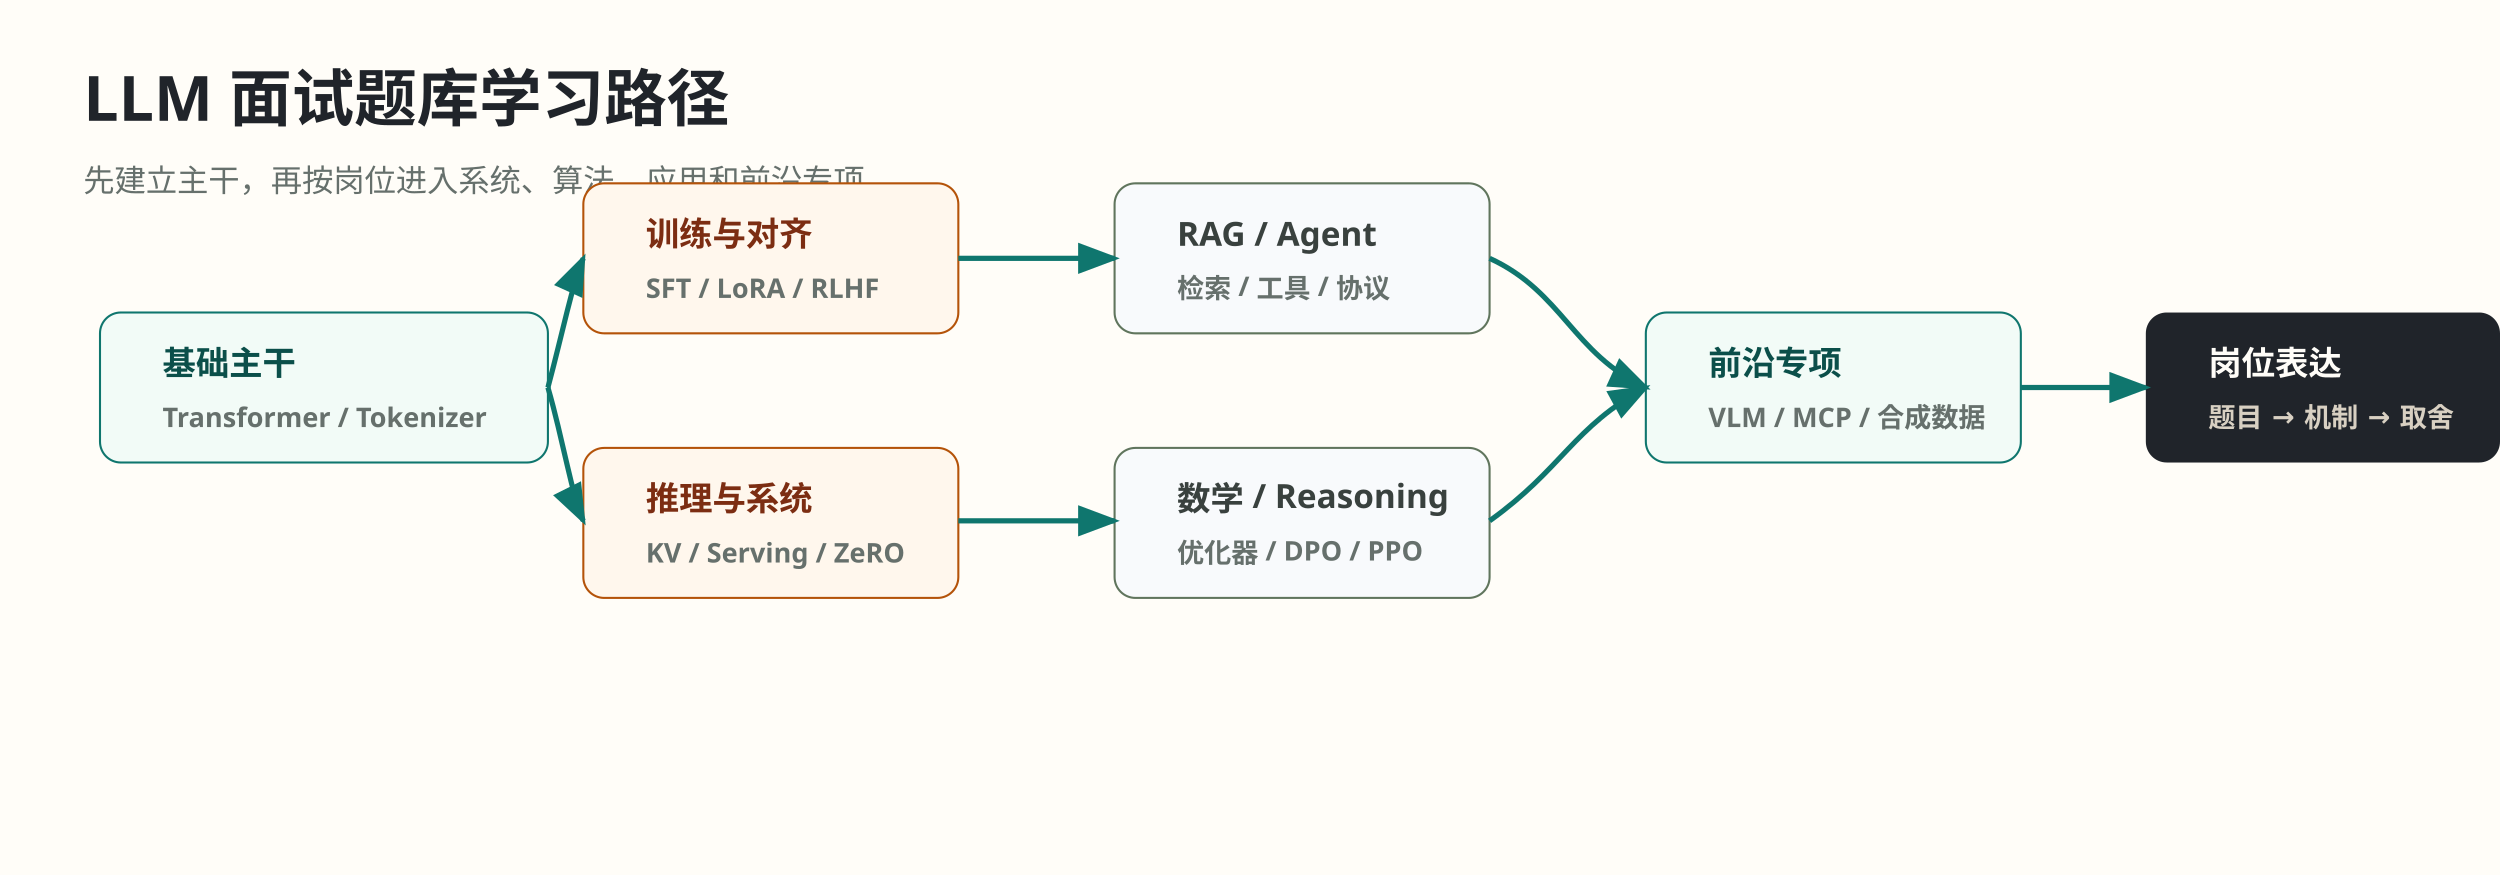
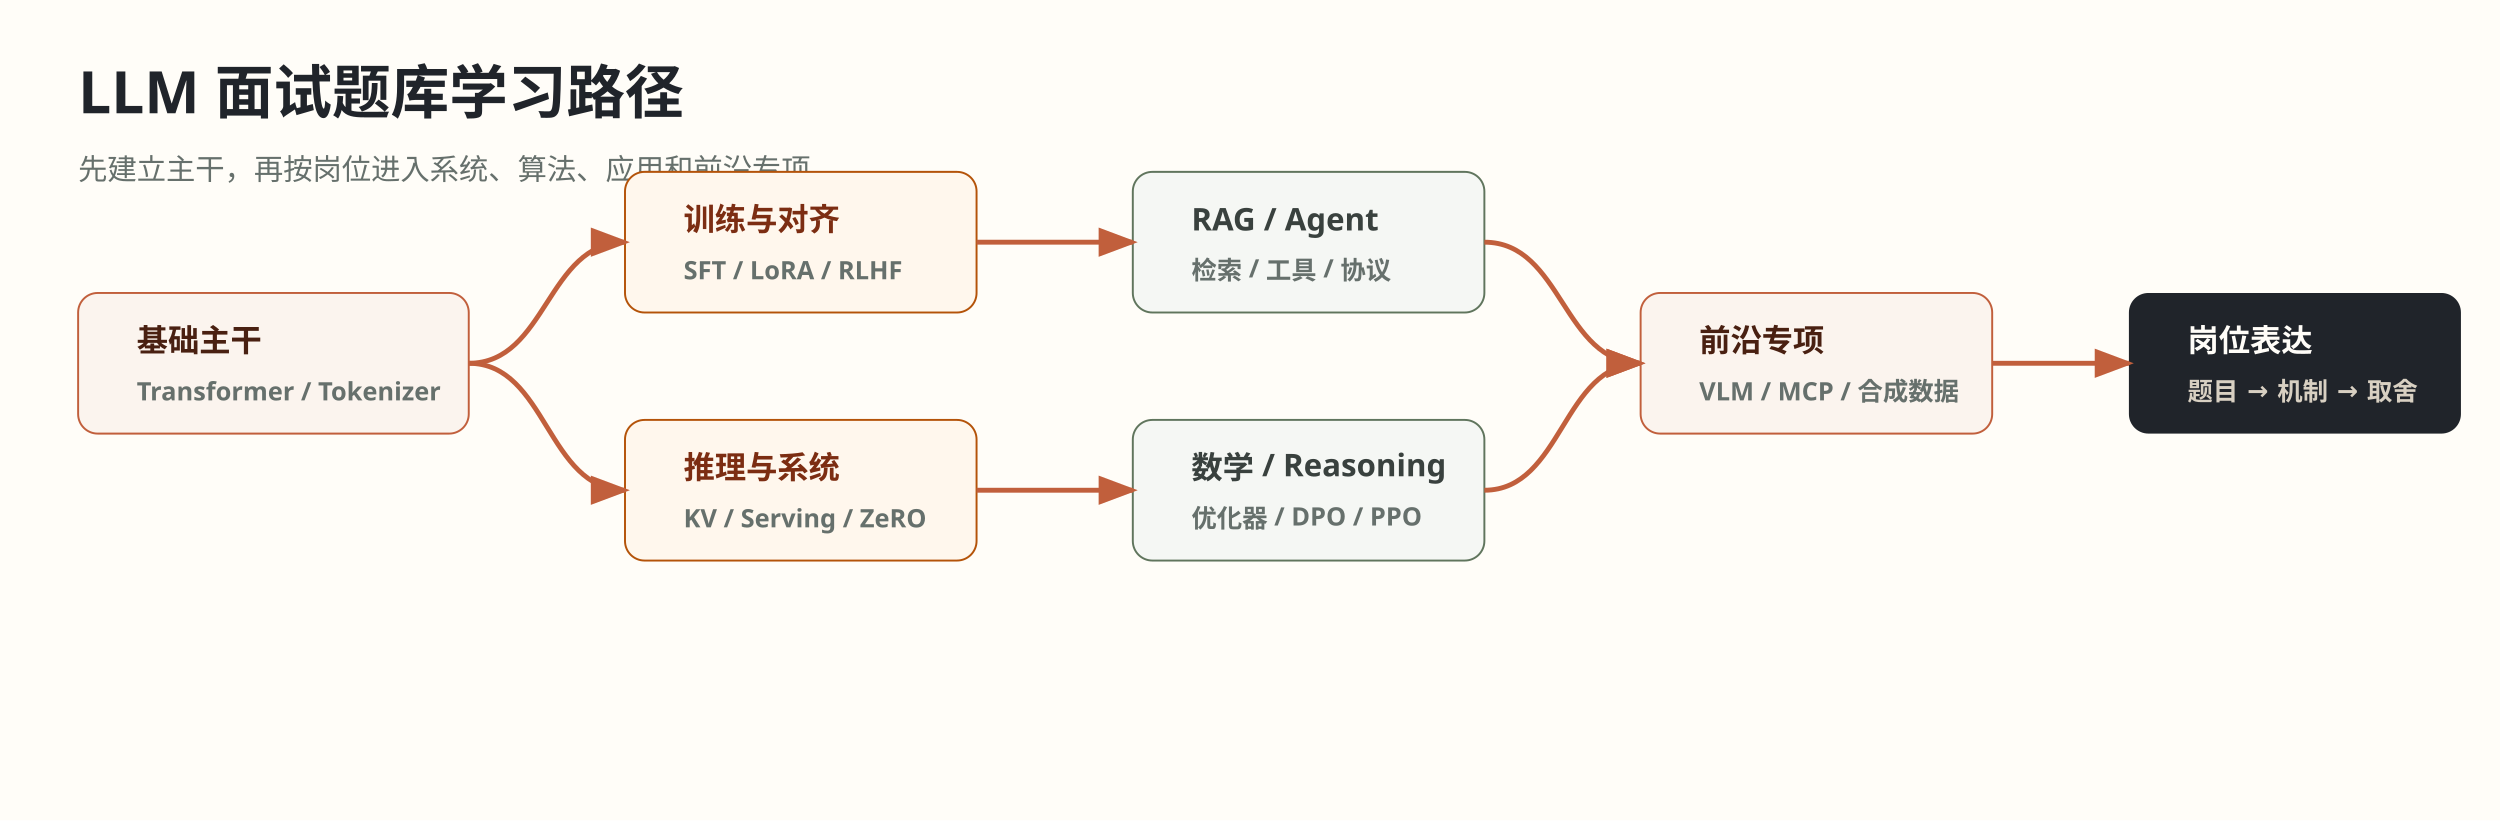
- <svg xmlns="http://www.w3.org/2000/svg" width="1200" height="420" viewBox="0 0 1200 420" role="img" aria-label="大模型面试学习路径导图">
-   <rect width="1200" height="420" fill="#fffdf8" />
+ <svg xmlns="http://www.w3.org/2000/svg" width="1280" height="420" viewBox="0 0 1280 420" role="img" aria-label="大模型面试学习路径导图">
+   <rect width="1280" height="420" fill="#fffdf8" />
  <defs>
    <marker id="arrow" markerWidth="10" markerHeight="10" refX="7" refY="3" orient="auto">
-       <path d="M0,0 L0,6 L8,3 z" fill="#0f766e" />
+       <path d="M0,0 L0,6 L8,3 z" fill="#c15f3c" />
    </marker>
  </defs>
  <text x="40" y="58" font-family="PingFang SC, sans-serif" font-size="30" font-weight="800" fill="#20242a">LLM 面试题库学习路径</text>
  <text x="40" y="92" font-family="PingFang SC, sans-serif" font-size="15" fill="#66706c">先建立主干，再按岗位进入系统、算法、应用和前沿专项。</text>
  <g font-family="PingFang SC, sans-serif" font-size="16" font-weight="700">
-     <rect x="48" y="150" width="215" height="72" rx="10" fill="#f2fbf7" stroke="#0f766e" />
-     <text x="78" y="180" fill="#0b4f4a">基础主干</text>
-     <text x="78" y="205" fill="#66706c" font-size="13">Transformer / Tokenizer</text>
-     <rect x="280" y="88" width="180" height="72" rx="10" fill="#fff7ed" stroke="#b45309" />
-     <text x="310" y="118" fill="#7c2d12">训练与对齐</text>
-     <text x="310" y="143" fill="#66706c" font-size="13">SFT / LoRA / RLHF</text>
-     <rect x="280" y="215" width="180" height="72" rx="10" fill="#fff7ed" stroke="#b45309" />
-     <text x="310" y="245" fill="#7c2d12">推理与系统</text>
-     <text x="310" y="270" fill="#66706c" font-size="13">KV / Serving / ZeRO</text>
-     <rect x="535" y="88" width="180" height="72" rx="10" fill="#f8fafc" stroke="#60755d" />
-     <text x="565" y="118" fill="#39413e">RAG / Agent</text>
-     <text x="565" y="143" fill="#66706c" font-size="13">检索 / 工具 / 协议</text>
-     <rect x="535" y="215" width="180" height="72" rx="10" fill="#f8fafc" stroke="#60755d" />
-     <text x="565" y="245" fill="#39413e">数学 / Reasoning</text>
-     <text x="565" y="270" fill="#66706c" font-size="13">优化器 / DPO / PPO</text>
-     <rect x="790" y="150" width="180" height="72" rx="10" fill="#f2fbf7" stroke="#0f766e" />
-     <text x="820" y="180" fill="#0b4f4a">前沿专项</text>
-     <text x="820" y="205" fill="#66706c" font-size="13">VLM / MCP / 合成数据</text>
-     <rect x="1030" y="150" width="170" height="72" rx="10" fill="#20242a" />
-     <text x="1060" y="180" fill="#fffdf8">岗位表达</text>
-     <text x="1060" y="205" fill="#d8d0c2" font-size="13">题目 → 机制 → 取舍</text>
+     <rect x="40" y="150" width="200" height="72" rx="10" fill="#fbf4ee" stroke="#c15f3c" />
+     <text x="70" y="180" fill="#492011">基础主干</text>
+     <text x="70" y="205" fill="#66706c" font-size="13">Transformer / Tokenizer</text>
+     <rect x="320" y="88" width="180" height="72" rx="10" fill="#fff7ed" stroke="#b45309" />
+     <text x="350" y="118" fill="#7c2d12">训练与对齐</text>
+     <text x="350" y="143" fill="#66706c" font-size="13">SFT / LoRA / RLHF</text>
+     <rect x="320" y="215" width="180" height="72" rx="10" fill="#fff7ed" stroke="#b45309" />
+     <text x="350" y="245" fill="#7c2d12">推理与系统</text>
+     <text x="350" y="270" fill="#66706c" font-size="13">KV / Serving / ZeRO</text>
+     <rect x="580" y="88" width="180" height="72" rx="10" fill="#f5f7f4" stroke="#60755d" />
+     <text x="610" y="118" fill="#39413e">RAG / Agent</text>
+     <text x="610" y="143" fill="#66706c" font-size="13">检索 / 工具 / 协议</text>
+     <rect x="580" y="215" width="180" height="72" rx="10" fill="#f5f7f4" stroke="#60755d" />
+     <text x="610" y="245" fill="#39413e">数学 / Reasoning</text>
+     <text x="610" y="270" fill="#66706c" font-size="13">优化器 / DPO / PPO</text>
+     <rect x="840" y="150" width="180" height="72" rx="10" fill="#fbf4ee" stroke="#c15f3c" />
+     <text x="870" y="180" fill="#492011">前沿专项</text>
+     <text x="870" y="205" fill="#66706c" font-size="13">VLM / MCP / 合成数据</text>
+     <rect x="1090" y="150" width="170" height="72" rx="10" fill="#20242a" />
+     <text x="1120" y="180" fill="#fffdf8">岗位表达</text>
+     <text x="1120" y="205" fill="#d8d0c2" font-size="13">题目 → 机制 → 取舍</text>
  </g>
-   <g stroke="#0f766e" stroke-width="2.5" fill="none" marker-end="url(#arrow)">
-     <path d="M263 186 C270 160, 275 135, 280 124" />
-     <path d="M263 186 C270 210, 275 240, 280 250" />
-     <path d="M460 124 H535" />
-     <path d="M460 250 H535" />
-     <path d="M715 124 C750 140, 755 170, 790 186" />
-     <path d="M715 250 C750 225, 755 205, 790 186" />
-     <path d="M970 186 H1030" />
+   <g stroke="#c15f3c" stroke-width="2.5" fill="none" marker-end="url(#arrow)">
+     <path d="M240 186 C280 186, 280 124, 320 124" />
+     <path d="M240 186 C280 186, 280 251, 320 251" />
+     <path d="M500 124 H580" />
+     <path d="M500 251 H580" />
+     <path d="M760 124 C800 124, 800 186, 840 186" />
+     <path d="M760 251 C800 251, 800 186, 840 186" />
+     <path d="M1020 186 H1090" />
  </g>
</svg>
